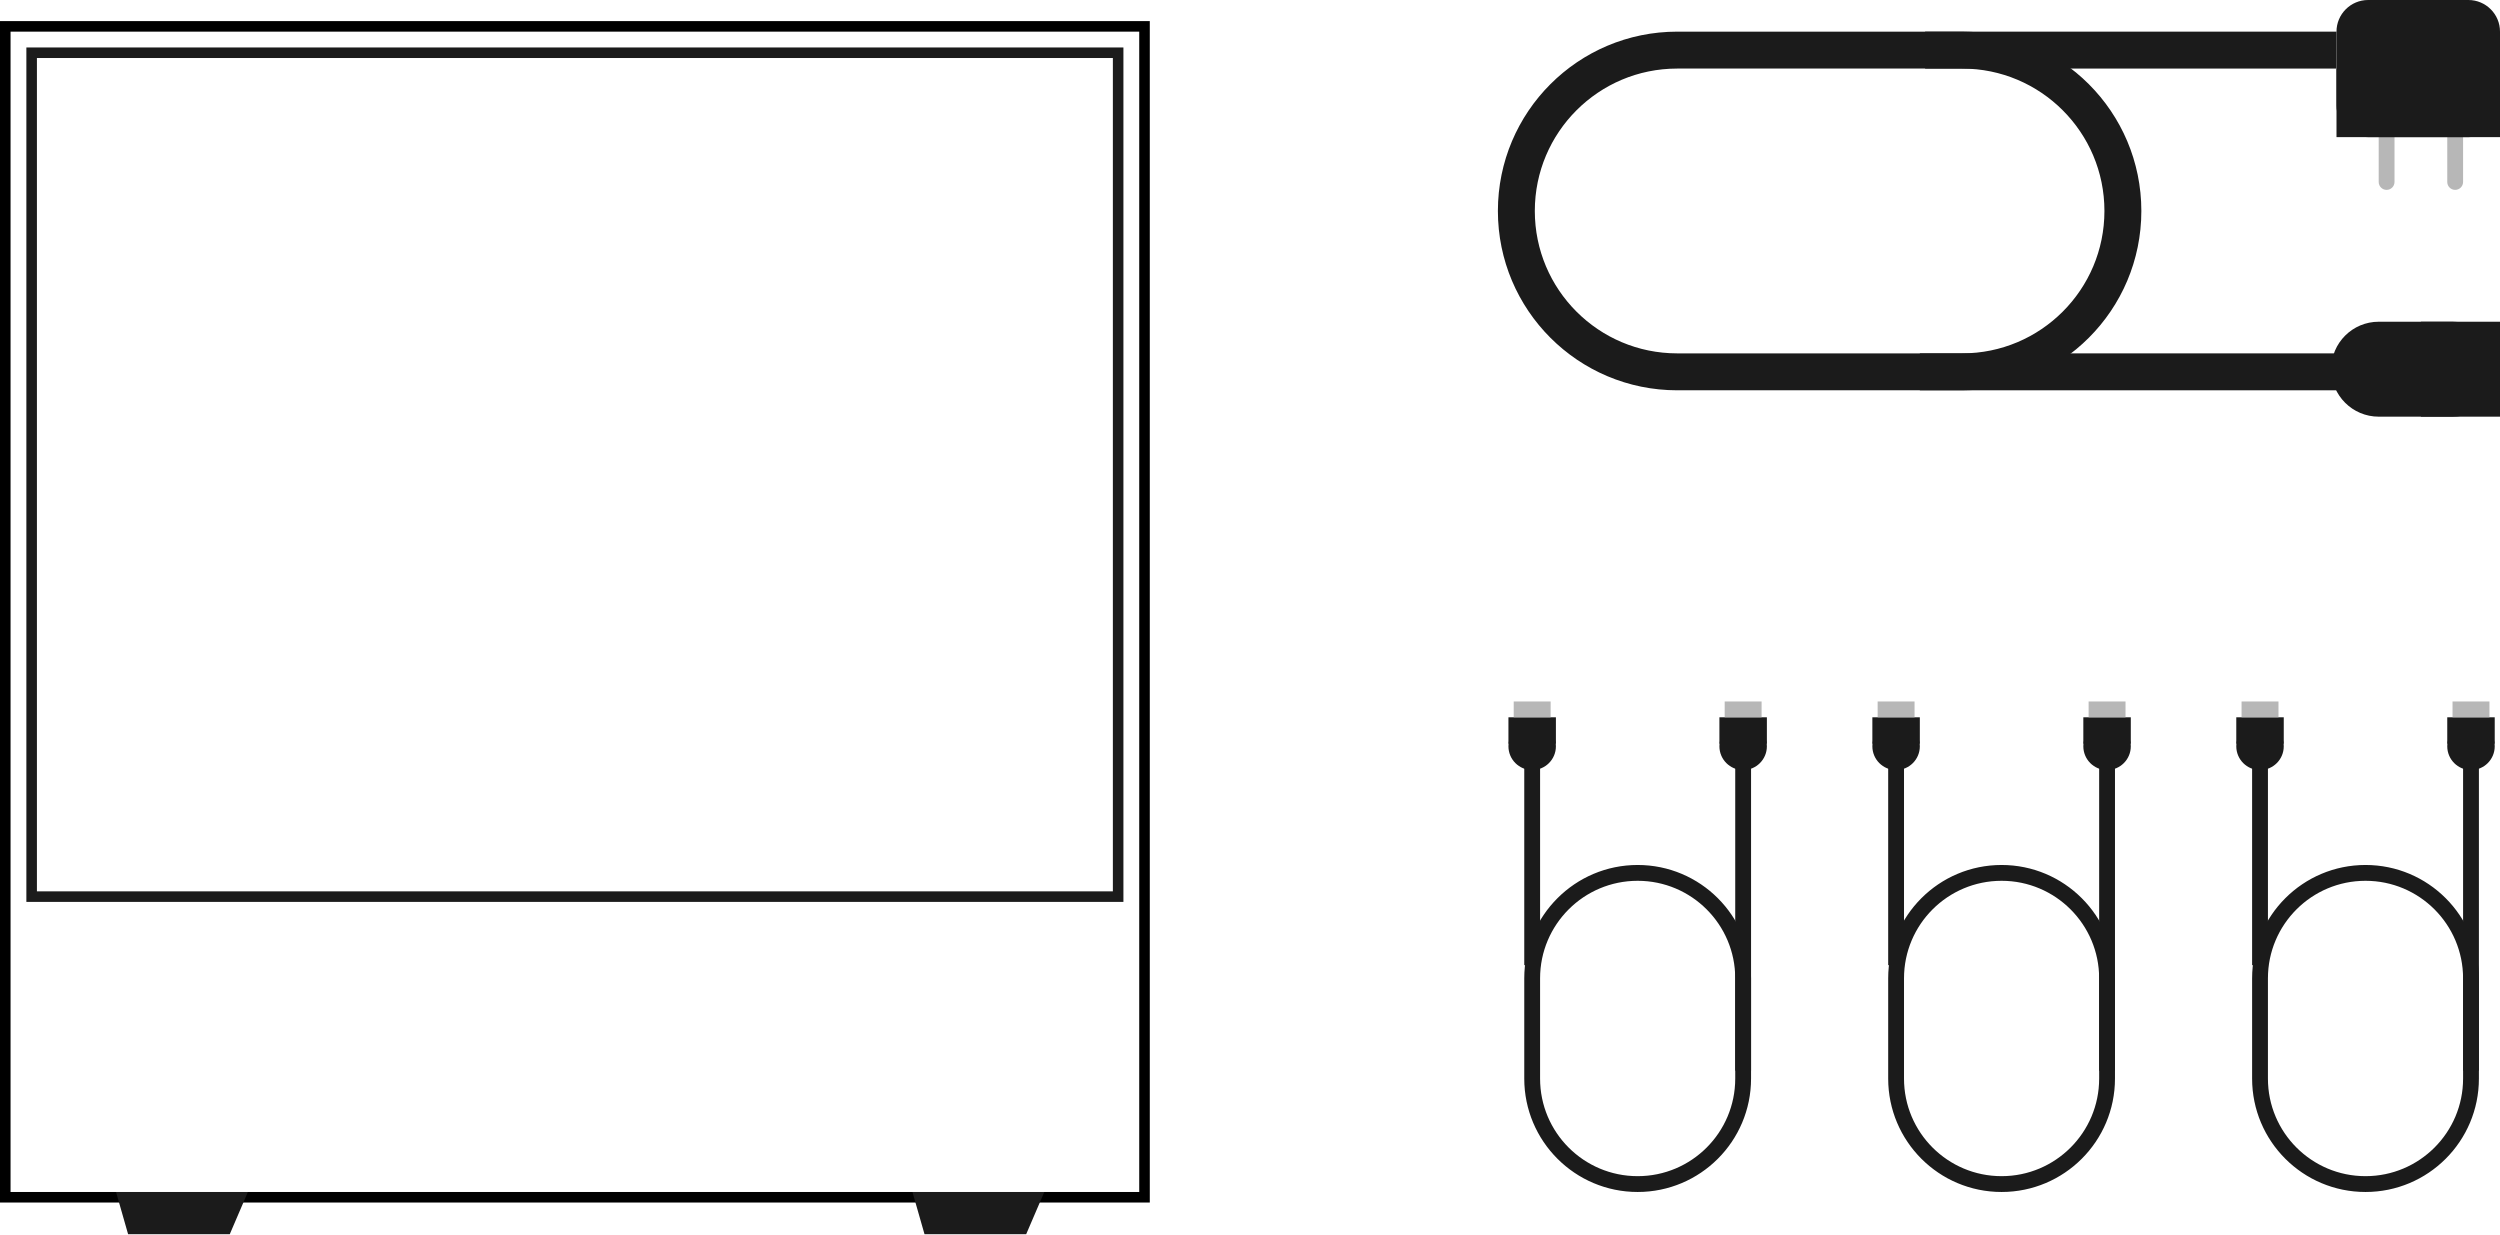
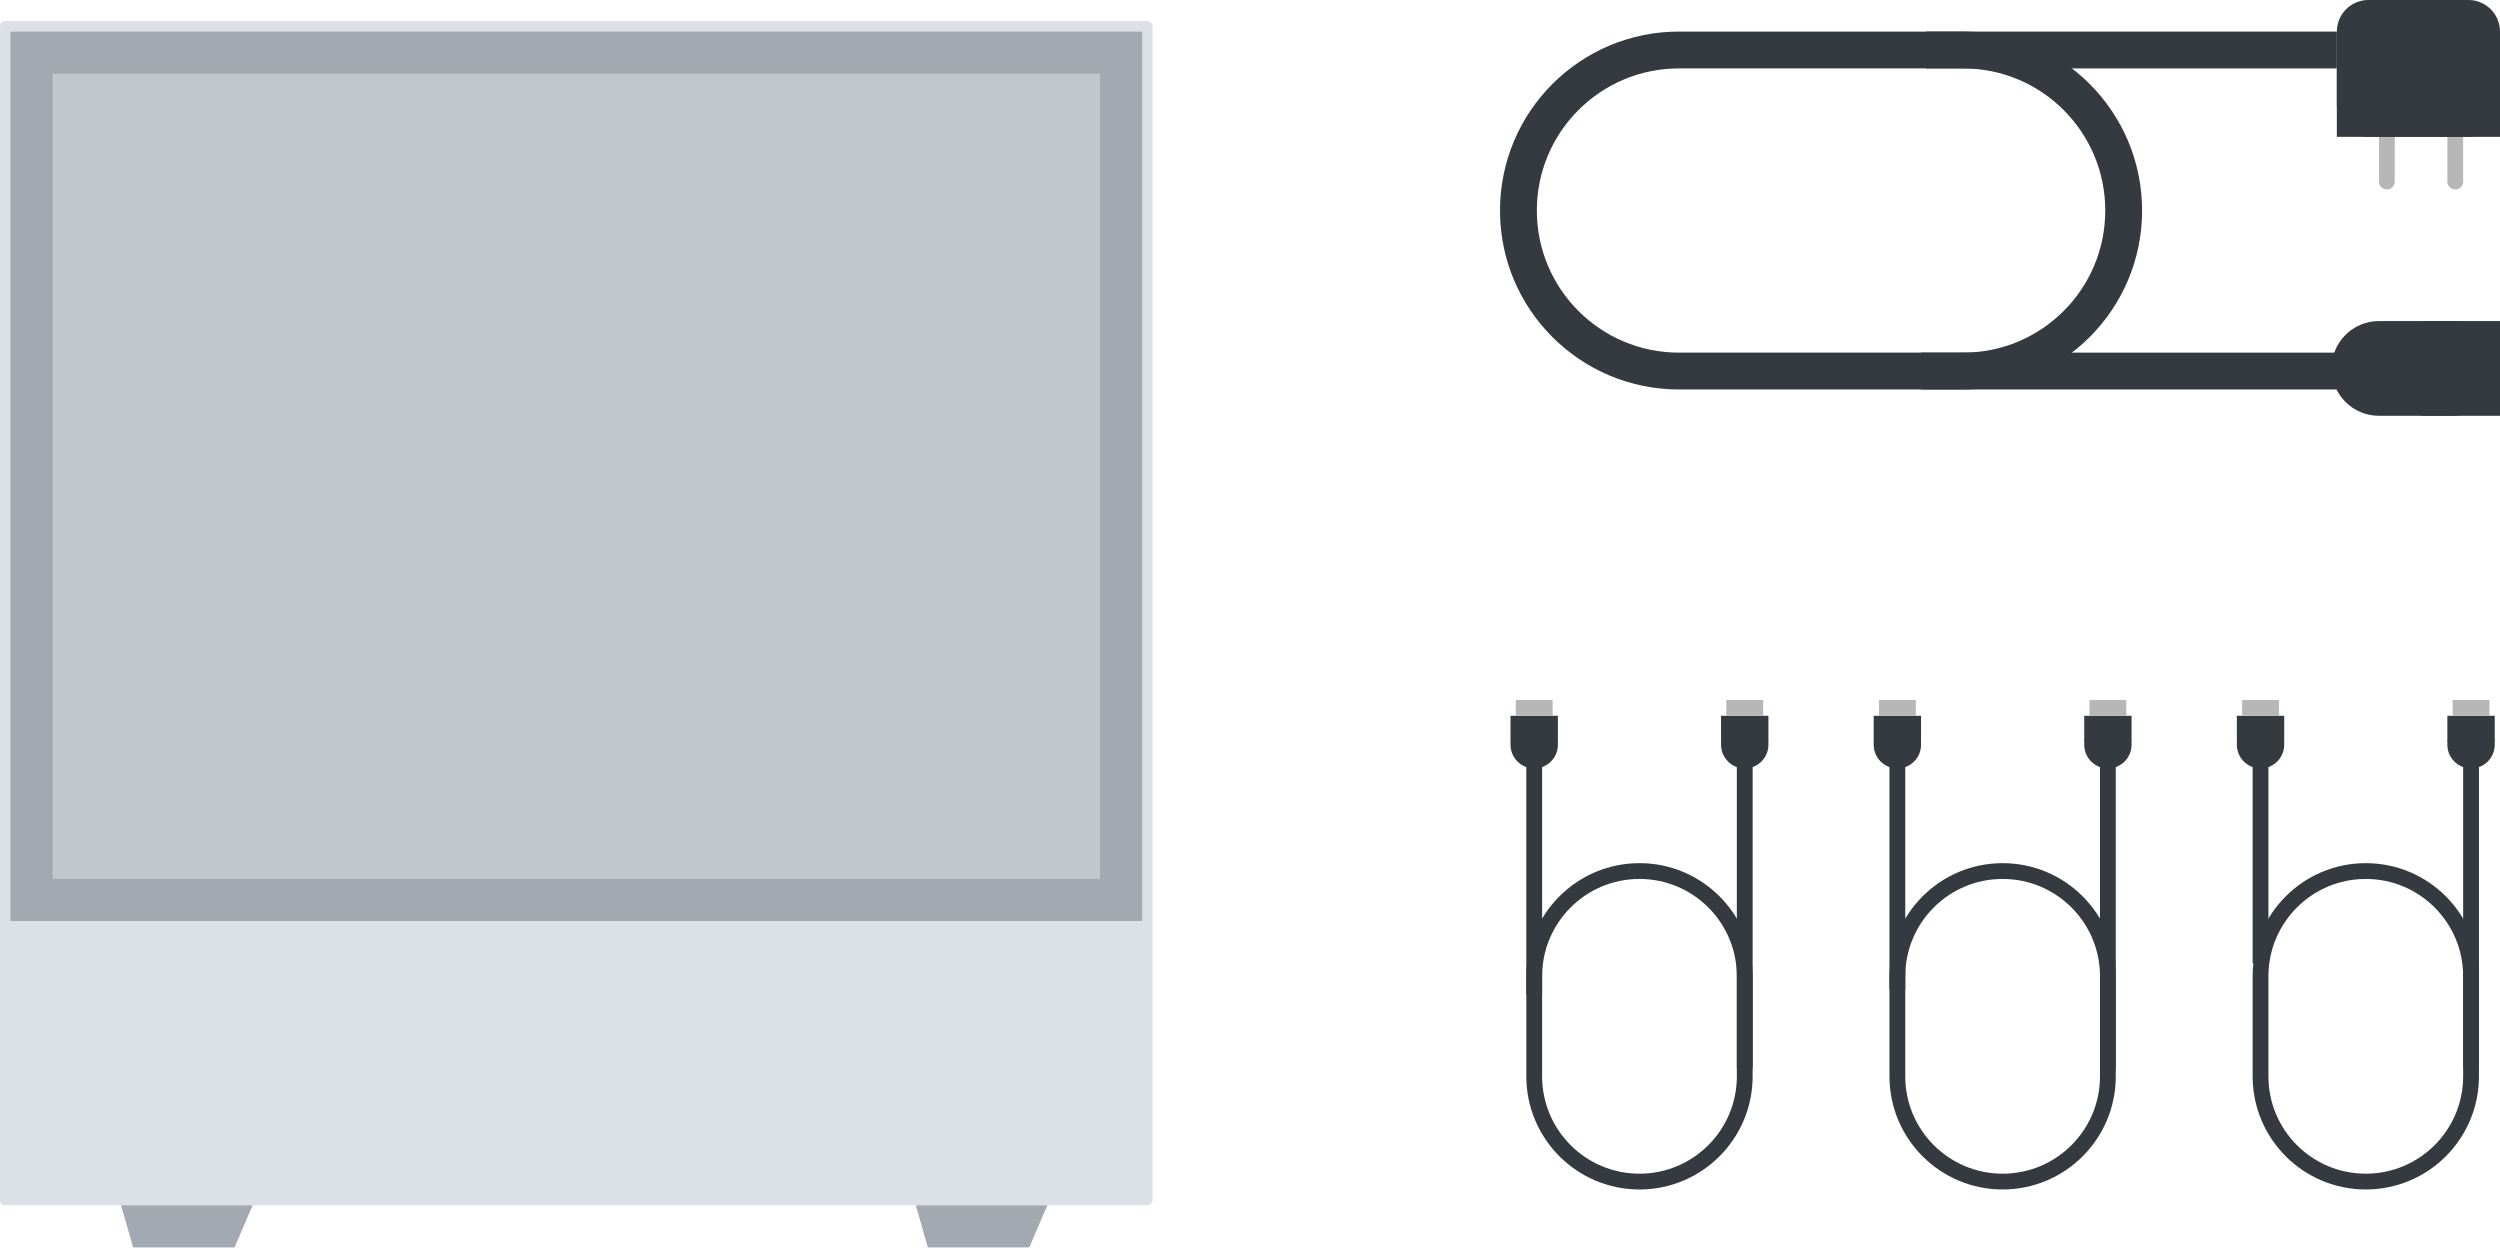
- <svg xmlns="http://www.w3.org/2000/svg" width="474px" height="234px" viewBox="0 0 474 234" version="1.1">
-   <g id="Page-1" stroke="none" stroke-width="1" fill="none" fill-rule="evenodd">
-     <g id="Tech-Specs" transform="translate(-342, -4926)">
-       <g id="Group-4" transform="translate(344, 4926)">
-         <g id="Group" transform="translate(0, 6)">
-           <rect id="Rectangle" stroke="#000000" stroke-width="2" x="-1" y="-1" width="216" height="222" />
-           <polygon id="Path-2" fill="#1B1B1B" points="171 220 173.286 228 192.567 228 196 220" />
-           <polygon id="Path-2" fill="#1B1B1B" points="20 220 22.286 228 41.567 228 45 220" />
-           <rect id="Rectangle" stroke="#1B1B1B" stroke-width="2" x="4" y="4" width="206" height="160" />
+ <svg xmlns="http://www.w3.org/2000/svg" height="237" viewBox="0 0 475 237" width="475">
+   <g fill="none" fill-rule="evenodd">
+     <g transform="translate(285)">
+       <rect fill="#b7b7b7" height="13" rx="1.5" width="3" x="180" y="23" />
+       <rect fill="#b7b7b7" height="13" rx="1.5" width="3" x="167" y="23" />
+       <rect height="61" rx="30.5" stroke="#343a3f" stroke-width="7" width="115" x="3.5" y="9.5" />
+       <g fill="#343a3f">
+         <path d="m81 6h78v7h-78z" />
+         <path d="m80 67h84v7h-84z" />
+         <rect height="26" rx="6" width="31" x="159" />
+         <path d="m159 13h31v13h-31z" />
+         <rect height="18" rx="9" width="32" x="158" y="61" />
+         <path d="m175 61h15v18h-15z" />
+       </g>
+       <g transform="matrix(0 -1 1 0 2 226)">
+         <rect height="40" rx="20" stroke="#343a3f" stroke-width="3" width="59" x="1.5" y="4.5" />
+         <path d="m37 3h44v3h-44z" fill="#343a3f" />
+         <path d="m23 43h59v3h-59z" fill="#343a3f" />
+         <g transform="translate(80)">
+           <rect fill="#343a3f" height="9" rx="4.5" width="9" />
+           <path d="m5 0h5v9h-5z" fill="#343a3f" />
+           <path d="m8 3h7v3h-7z" fill="#b7b7b7" transform="matrix(0 1 -1 0 16 -7)" />
        </g>
-         <g id="power-cable" transform="translate(282, 0)">
-           <rect id="Rectangle" fill="#B7B7B7" x="180" y="23" width="3" height="13" rx="1.5" />
-           <rect id="Rectangle" fill="#B7B7B7" x="167" y="23" width="3" height="13" rx="1.5" />
-           <rect id="Rectangle" stroke="#1B1B1B" stroke-width="7" x="3.5" y="9.5" width="115" height="61" rx="30.5" />
-           <rect id="Rectangle" fill="#1B1B1B" x="81" y="6" width="78" height="7" />
-           <rect id="Rectangle" fill="#1B1B1B" x="80" y="67" width="84" height="7" />
-           <rect id="Rectangle" fill="#1B1B1B" x="159" y="0" width="31" height="26" rx="6" />
-           <rect id="Rectangle" fill="#1B1B1B" x="159" y="13" width="31" height="13" />
-           <rect id="Rectangle" fill="#1B1B1B" x="158" y="61" width="32" height="18" rx="9" />
-           <rect id="Rectangle" fill="#1B1B1B" x="175" y="61" width="15" height="18" />
+         <g transform="translate(80 40)">
+           <rect fill="#343a3f" height="9" rx="4.5" width="9" />
+           <path d="m5 0h5v9h-5z" fill="#343a3f" />
+           <path d="m8 3h7v3h-7z" fill="#b7b7b7" transform="matrix(0 1 -1 0 16 -7)" />
        </g>
-         <g id="Group-2" transform="translate(308.5, 179.5) rotate(-90) translate(-308.5, -179.5) translate(262, 155)">
-           <rect id="Rectangle" stroke="#1B1B1B" stroke-width="3" x="1.5" y="4.5" width="59" height="40" rx="20" />
-           <rect id="Rectangle" fill="#1B1B1B" x="43" y="3" width="38" height="3" />
-           <rect id="Rectangle" fill="#1B1B1B" x="23" y="43" width="59" height="3" />
-           <g id="Group-3" transform="translate(80, 0)">
-             <rect id="Rectangle" fill="#1B1B1B" x="0" y="0" width="9" height="9" rx="4.5" />
-             <rect id="Rectangle" fill="#1B1B1B" x="5" y="0" width="5" height="9" />
-             <rect id="Rectangle" fill="#B7B7B7" transform="translate(11.5, 4.5) rotate(90) translate(-11.5, -4.5) " x="8" y="3" width="7" height="3" />
-           </g>
-           <g id="Group-3" transform="translate(80, 40)">
-             <rect id="Rectangle" fill="#1B1B1B" x="0" y="0" width="9" height="9" rx="4.5" />
-             <rect id="Rectangle" fill="#1B1B1B" x="5" y="0" width="5" height="9" />
-             <rect id="Rectangle" fill="#B7B7B7" transform="translate(11.5, 4.5) rotate(90) translate(-11.5, -4.5) " x="8" y="3" width="7" height="3" />
-           </g>
+       </g>
+       <g transform="matrix(0 -1 1 0 71 226)">
+         <rect height="40" rx="20" stroke="#343a3f" stroke-width="3" width="59" x="1.5" y="4.5" />
+         <path d="m38 3h43v3h-43z" fill="#343a3f" />
+         <path d="m23 43h59v3h-59z" fill="#343a3f" />
+         <g transform="translate(80)">
+           <rect fill="#343a3f" height="9" rx="4.5" width="9" />
+           <path d="m5 0h5v9h-5z" fill="#343a3f" />
+           <path d="m8 3h7v3h-7z" fill="#b7b7b7" transform="matrix(0 1 -1 0 16 -7)" />
        </g>
-         <g id="Group-2" transform="translate(377.5, 179.5) rotate(-90) translate(-377.5, -179.5) translate(331, 155)">
-           <rect id="Rectangle" stroke="#1B1B1B" stroke-width="3" x="1.5" y="4.5" width="59" height="40" rx="20" />
-           <rect id="Rectangle" fill="#1B1B1B" x="43" y="3" width="38" height="3" />
-           <rect id="Rectangle" fill="#1B1B1B" x="23" y="43" width="59" height="3" />
-           <g id="Group-3" transform="translate(80, 0)">
-             <rect id="Rectangle" fill="#1B1B1B" x="0" y="0" width="9" height="9" rx="4.5" />
-             <rect id="Rectangle" fill="#1B1B1B" x="5" y="0" width="5" height="9" />
-             <rect id="Rectangle" fill="#B7B7B7" transform="translate(11.5, 4.5) rotate(90) translate(-11.5, -4.5) " x="8" y="3" width="7" height="3" />
-           </g>
-           <g id="Group-3" transform="translate(80, 40)">
-             <rect id="Rectangle" fill="#1B1B1B" x="0" y="0" width="9" height="9" rx="4.5" />
-             <rect id="Rectangle" fill="#1B1B1B" x="5" y="0" width="5" height="9" />
-             <rect id="Rectangle" fill="#B7B7B7" transform="translate(11.5, 4.5) rotate(90) translate(-11.5, -4.5) " x="8" y="3" width="7" height="3" />
-           </g>
+         <g transform="translate(80 40)">
+           <rect fill="#343a3f" height="9" rx="4.5" width="9" />
+           <path d="m5 0h5v9h-5z" fill="#343a3f" />
+           <path d="m8 3h7v3h-7z" fill="#b7b7b7" transform="matrix(0 1 -1 0 16 -7)" />
        </g>
-         <g id="Group-2" transform="translate(446.5, 179.5) rotate(-90) translate(-446.5, -179.5) translate(400, 155)">
-           <rect id="Rectangle" stroke="#1B1B1B" stroke-width="3" x="1.5" y="4.5" width="59" height="40" rx="20" />
-           <rect id="Rectangle" fill="#1B1B1B" x="43" y="3" width="38" height="3" />
-           <rect id="Rectangle" fill="#1B1B1B" x="23" y="43" width="59" height="3" />
-           <g id="Group-3" transform="translate(80, 0)">
-             <rect id="Rectangle" fill="#1B1B1B" x="0" y="0" width="9" height="9" rx="4.5" />
-             <rect id="Rectangle" fill="#1B1B1B" x="5" y="0" width="5" height="9" />
-             <rect id="Rectangle" fill="#B7B7B7" transform="translate(11.5, 4.5) rotate(90) translate(-11.5, -4.5) " x="8" y="3" width="7" height="3" />
-           </g>
-           <g id="Group-3" transform="translate(80, 40)">
-             <rect id="Rectangle" fill="#1B1B1B" x="0" y="0" width="9" height="9" rx="4.5" />
-             <rect id="Rectangle" fill="#1B1B1B" x="5" y="0" width="5" height="9" />
-             <rect id="Rectangle" fill="#B7B7B7" transform="translate(11.5, 4.5) rotate(90) translate(-11.5, -4.5) " x="8" y="3" width="7" height="3" />
-           </g>
+       </g>
+       <g transform="matrix(0 -1 1 0 140 226)">
+         <rect height="40" rx="20" stroke="#343a3f" stroke-width="3" width="59" x="1.5" y="4.5" />
+         <path d="m43 3h38v3h-38z" fill="#343a3f" />
+         <path d="m23 43h59v3h-59z" fill="#343a3f" />
+         <g transform="translate(80)">
+           <rect fill="#343a3f" height="9" rx="4.5" width="9" />
+           <path d="m5 0h5v9h-5z" fill="#343a3f" />
+           <path d="m8 3h7v3h-7z" fill="#b7b7b7" transform="matrix(0 1 -1 0 16 -7)" />
+         </g>
+         <g transform="translate(80 40)">
+           <rect fill="#343a3f" height="9" rx="4.5" width="9" />
+           <path d="m5 0h5v9h-5z" fill="#343a3f" />
+           <path d="m8 3h7v3h-7z" fill="#b7b7b7" transform="matrix(0 1 -1 0 16 -7)" />
        </g>
      </g>
    </g>
+     <g transform="translate(0 4)">
+       <rect fill="#dce1e7" height="225" rx="1" width="219" />
+       <path d="m174 225 2.286 8h19.282l3.433-8z" fill="#a2a9b0" />
+       <path d="m23 225 2.286 8h19.282l3.433-8z" fill="#a2a9b0" />
+       <path d="m6 6h207v161h-207z" fill="#c1c7cd" stroke="#a2a9b0" stroke-width="8" />
+     </g>
  </g>
</svg>
